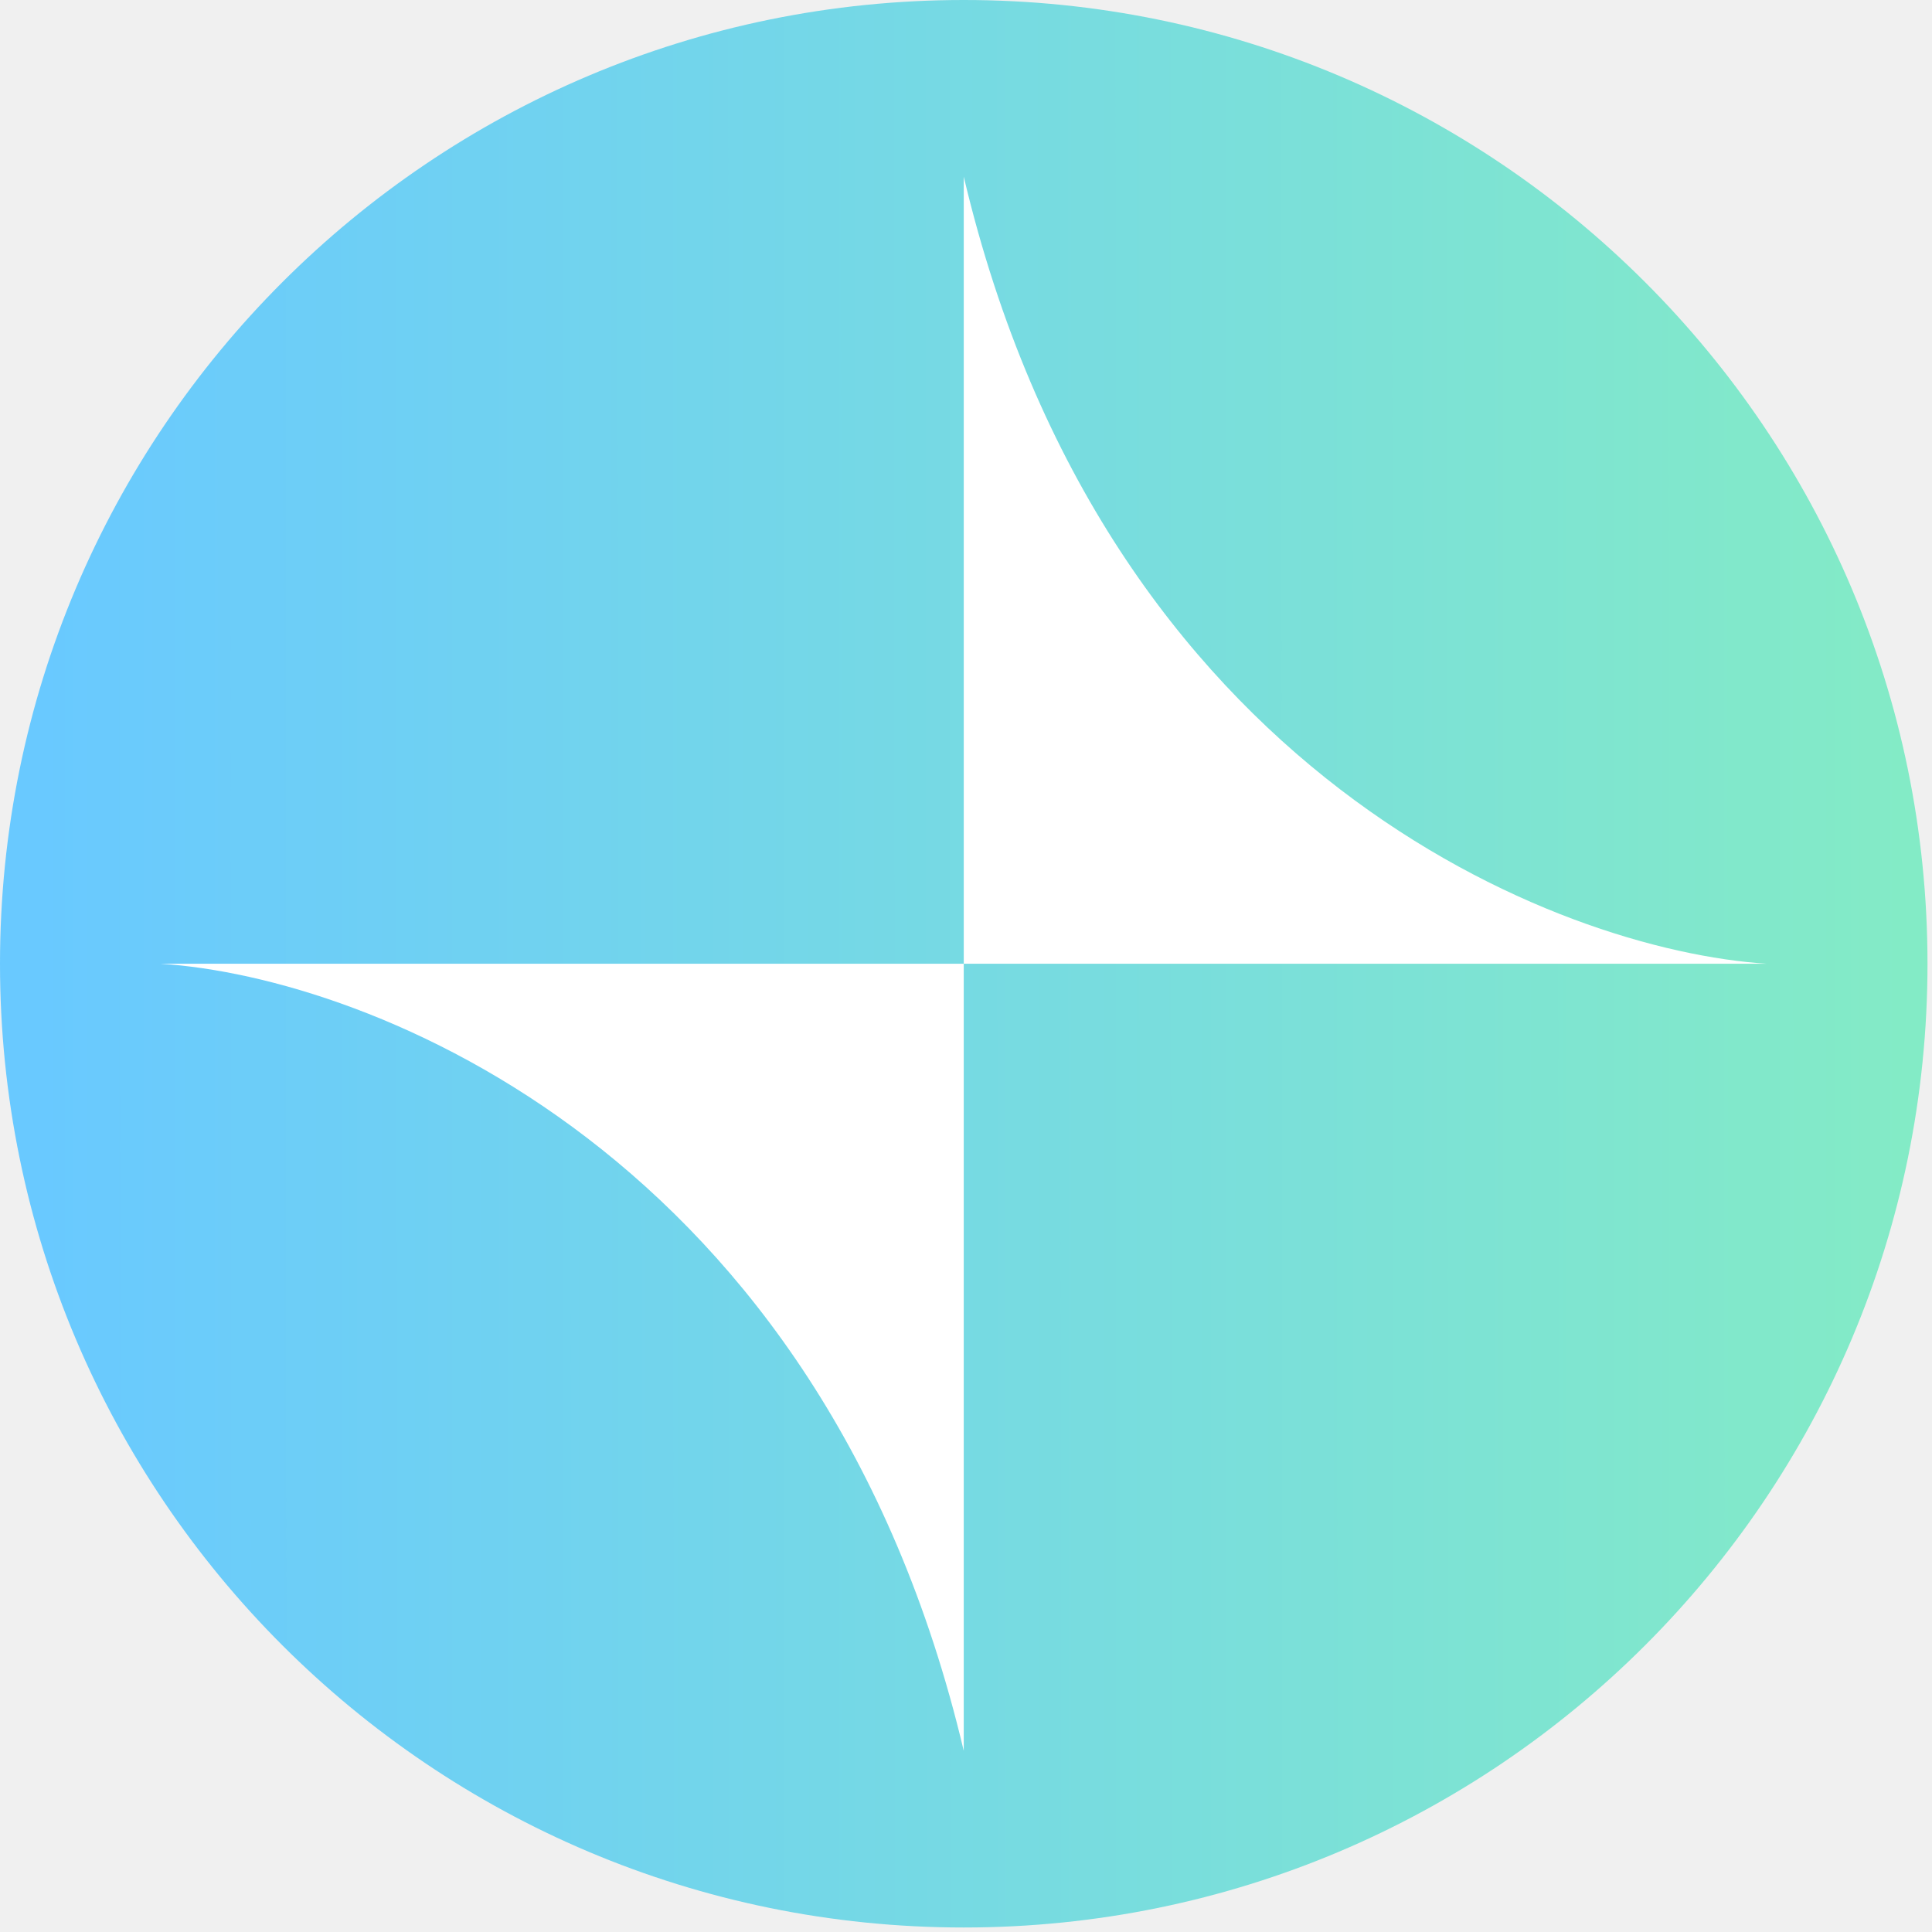
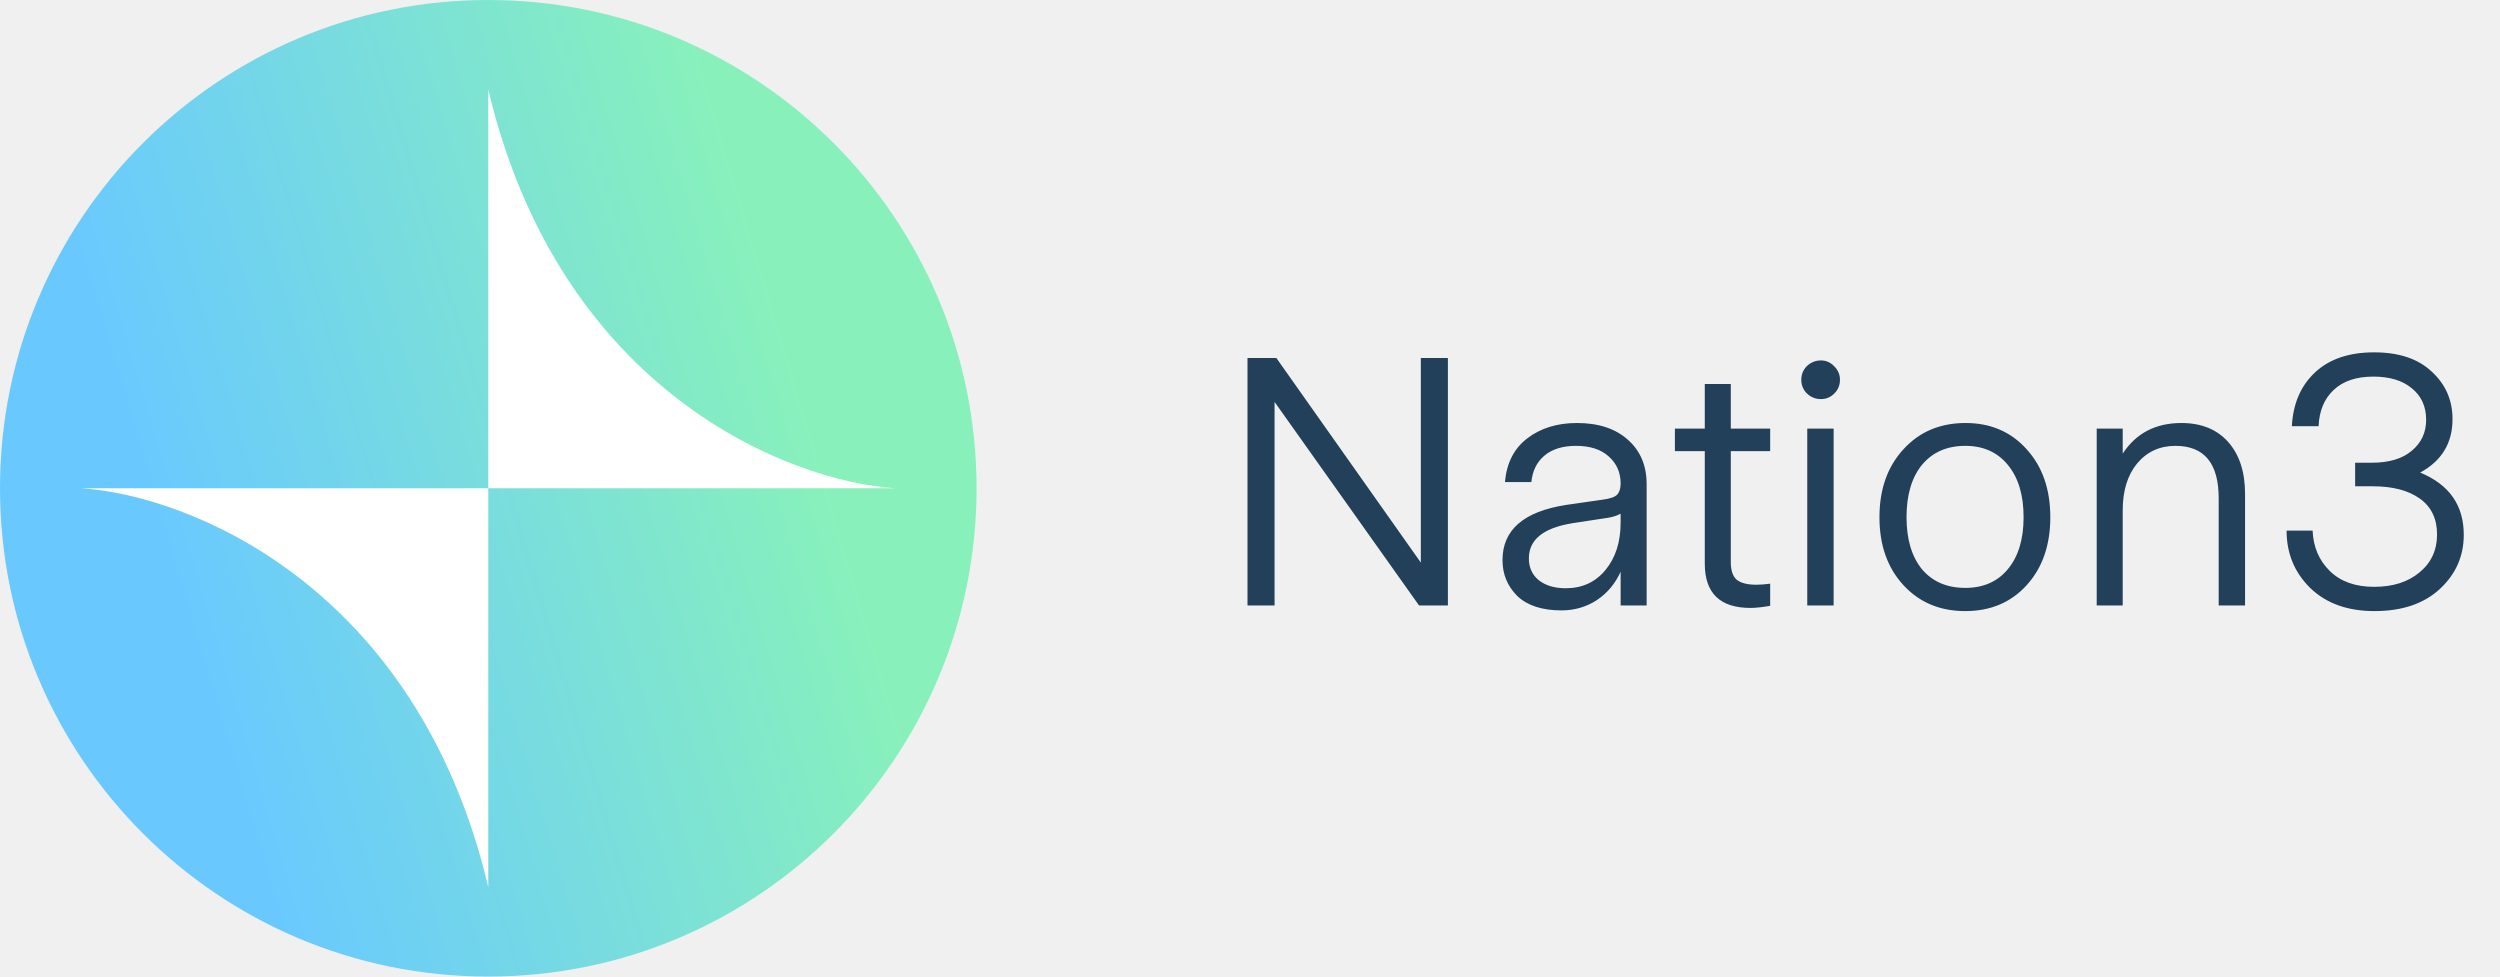
- <svg xmlns="http://www.w3.org/2000/svg" width="181" height="181" viewBox="0 0 181 181" fill="none">
-   <circle cx="90.289" cy="90.289" r="90.289" fill="url(#paint0_linear_62_968)" />
-   <path d="M90.289 164.026C77.046 108.046 34.611 91.543 15.048 90.289H90.289V164.026Z" fill="white" />
-   <path d="M90.29 16.553C103.533 72.532 145.969 89.035 165.531 90.289H90.29V16.553Z" fill="white" />
+ <svg xmlns="http://www.w3.org/2000/svg" width="128" height="50" viewBox="0 0 128 50" fill="none">
+   <circle cx="25" cy="25" r="25" fill="url(#paint0_linear_2_304)" />
+   <path d="M25 45.417C21.333 29.917 9.583 25.347 4.167 25H25V45.417Z" fill="white" />
+   <path d="M25 4.583C28.667 20.083 40.417 24.653 45.834 25H25V4.583Z" fill="white" />
+   <path d="M72.746 28.804V18.328H74.132V31H72.656L65.258 20.578V31H63.872V18.328H65.348L72.746 28.804ZM80.744 21.658C81.848 21.658 82.718 21.946 83.354 22.522C83.99 23.086 84.308 23.842 84.308 24.79V31H82.976V29.272C82.7 29.884 82.292 30.37 81.752 30.73C81.212 31.078 80.612 31.252 79.952 31.252C78.956 31.252 78.2 31.006 77.684 30.514C77.18 30.01 76.928 29.398 76.928 28.678C76.928 27.13 78.014 26.188 80.186 25.852L82.058 25.582C82.43 25.534 82.676 25.45 82.796 25.33C82.916 25.198 82.976 25.006 82.976 24.754C82.976 24.19 82.772 23.728 82.364 23.368C81.968 23.008 81.41 22.828 80.69 22.828C80.006 22.828 79.466 22.996 79.07 23.332C78.686 23.656 78.464 24.106 78.404 24.682H77.054C77.138 23.71 77.516 22.966 78.188 22.45C78.872 21.922 79.724 21.658 80.744 21.658ZM80.168 30.118C81.008 30.118 81.686 29.806 82.202 29.182C82.718 28.558 82.976 27.748 82.976 26.752V26.302C82.772 26.422 82.46 26.506 82.04 26.554L80.51 26.788C79.022 27.028 78.278 27.628 78.278 28.588C78.278 29.056 78.446 29.428 78.782 29.704C79.13 29.98 79.592 30.118 80.168 30.118ZM89.625 31.126C88.065 31.126 87.285 30.37 87.285 28.858V23.098H85.755V21.946H87.285V19.66H88.617V21.946H90.633V23.098H88.617V28.786C88.617 29.206 88.719 29.506 88.923 29.686C89.139 29.854 89.469 29.938 89.913 29.938C90.141 29.938 90.381 29.92 90.633 29.884V31.018C90.225 31.09 89.889 31.126 89.625 31.126ZM93.234 20.434C92.958 20.434 92.718 20.338 92.514 20.146C92.322 19.954 92.226 19.72 92.226 19.444C92.226 19.168 92.322 18.934 92.514 18.742C92.718 18.55 92.958 18.454 93.234 18.454C93.498 18.454 93.726 18.556 93.918 18.76C94.11 18.952 94.206 19.18 94.206 19.444C94.206 19.72 94.11 19.954 93.918 20.146C93.726 20.338 93.498 20.434 93.234 20.434ZM93.882 31H92.532V21.946H93.882V31ZM103.77 29.956C102.966 30.844 101.916 31.288 100.62 31.288C99.324 31.288 98.268 30.844 97.452 29.956C96.636 29.068 96.228 27.91 96.228 26.482C96.228 25.054 96.636 23.896 97.452 23.008C98.268 22.108 99.33 21.658 100.638 21.658C101.922 21.658 102.966 22.108 103.77 23.008C104.574 23.896 104.976 25.054 104.976 26.482C104.976 27.91 104.574 29.068 103.77 29.956ZM100.62 30.1C101.544 30.1 102.27 29.782 102.798 29.146C103.338 28.498 103.608 27.61 103.608 26.482C103.608 25.342 103.338 24.448 102.798 23.8C102.27 23.152 101.544 22.828 100.62 22.828C99.684 22.828 98.946 23.152 98.406 23.8C97.878 24.448 97.614 25.342 97.614 26.482C97.614 27.61 97.878 28.498 98.406 29.146C98.946 29.782 99.684 30.1 100.62 30.1ZM111.689 21.658C112.709 21.658 113.507 21.982 114.083 22.63C114.659 23.278 114.947 24.166 114.947 25.294V31H113.597V25.51C113.597 23.722 112.859 22.828 111.383 22.828C110.579 22.828 109.925 23.128 109.421 23.728C108.929 24.328 108.683 25.126 108.683 26.122V31H107.351V21.946H108.683V23.224C109.367 22.18 110.369 21.658 111.689 21.658ZM123.913 24.196C125.401 24.808 126.145 25.87 126.145 27.382C126.145 28.474 125.737 29.398 124.921 30.154C124.105 30.91 122.989 31.288 121.573 31.288C120.193 31.288 119.095 30.892 118.279 30.1C117.475 29.308 117.073 28.33 117.073 27.166H118.405C118.441 28.006 118.735 28.696 119.287 29.236C119.839 29.776 120.595 30.046 121.555 30.046C122.515 30.046 123.289 29.8 123.877 29.308C124.477 28.816 124.777 28.168 124.777 27.364C124.777 26.56 124.483 25.948 123.895 25.528C123.307 25.108 122.503 24.898 121.483 24.898H120.583V23.692H121.429C122.317 23.692 123.001 23.488 123.481 23.08C123.973 22.672 124.219 22.144 124.219 21.496C124.219 20.812 123.973 20.272 123.481 19.876C123.001 19.48 122.347 19.282 121.519 19.282C120.643 19.282 119.965 19.51 119.485 19.966C119.005 20.41 118.747 21.028 118.711 21.82H117.343C117.403 20.668 117.799 19.75 118.531 19.066C119.263 18.382 120.271 18.04 121.555 18.04C122.827 18.04 123.811 18.37 124.507 19.03C125.215 19.678 125.569 20.488 125.569 21.46C125.569 22.684 125.017 23.596 123.913 24.196Z" fill="#224059" />
  <defs>
-     <linearGradient id="paint0_linear_62_968" x1="3.457" y1="36.679" x2="283.312" y2="36.579" gradientUnits="userSpaceOnUse">
+     <linearGradient id="paint0_linear_2_304" x1="0" y1="0" x2="32.215" y2="-9.611" gradientUnits="userSpaceOnUse">
      <stop stop-color="#69C9FF" />
-       <stop offset="1" stop-color="#93FFA4" />
+       <stop offset="1" stop-color="#88F1BB" />
    </linearGradient>
  </defs>
</svg>
